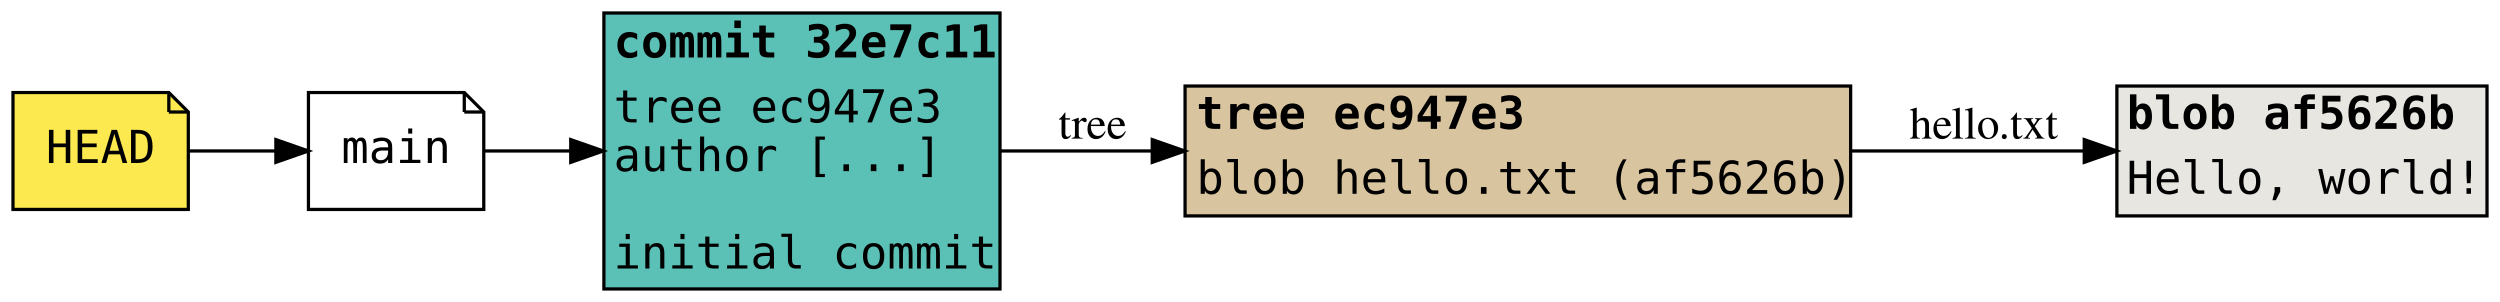
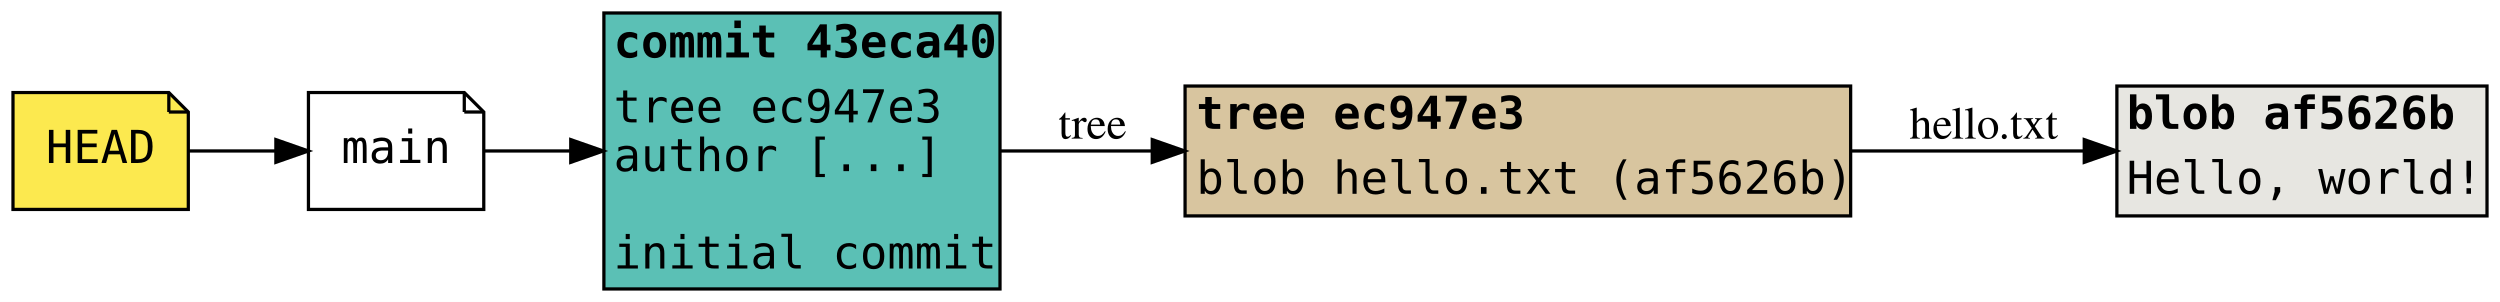
<svg xmlns="http://www.w3.org/2000/svg" width="770pt" height="93pt" viewBox="0.00 0.00 770.00 93.00">
-   <g id="graph0" class="graph" transform="scale(1 1) rotate(0) translate(4 89)">
+   <g id="graph0" class="graph git-graph" transform="scale(1 1) rotate(0) translate(4 89)">
    <polygon fill="white" stroke="transparent" points="-4,4 -4,-89 766,-89 766,4 -4,4" />
-     <g id="node1" class="node">
+     <g id="node1" class="node commit current">
      <polygon fill="#5bc0b5" stroke="transparent" points="182,0 182,-85 304,-85 304,0 182,0" />
-       <text text-anchor="start" x="185" y="-71.3" font-family="monospace" font-weight="bold" font-size="14.00" fill="#000000">commit 32e7c11</text>
+       <text text-anchor="start" x="185" y="-71.3" font-family="monospace" font-weight="bold" font-size="14.00" fill="#000000">commit 43eca40</text>
      <text text-anchor="start" x="185" y="-51.3" font-family="monospace" font-size="14.00" fill="#000000">tree ec947e3  </text>
      <text text-anchor="start" x="185" y="-36.3" font-family="monospace" font-size="14.00" fill="#000000">author [...]  </text>
      <text text-anchor="start" x="185" y="-21.3" font-family="monospace" font-size="14.00" fill="#000000">              </text>
      <text text-anchor="start" x="185" y="-6.3" font-family="monospace" font-size="14.00" fill="#000000">initial commit</text>
      <polygon fill="none" stroke="#000000" points="182,0 182,-85 304,-85 304,0 182,0" />
    </g>
-     <g id="node2" class="node">
+     <g id="node2" class="node tree current">
      <polygon fill="#d8c59f" stroke="transparent" points="361,-22.5 361,-62.5 566,-62.5 566,-22.5 361,-22.5" />
      <text text-anchor="start" x="364.5" y="-49.3" font-family="monospace" font-weight="bold" font-size="14.00" fill="#000000">tree ec947e3</text>
      <text text-anchor="start" x="364.5" y="-29.3" font-family="monospace" font-size="14.00" fill="#000000">blob hello.txt (af5626b)</text>
      <polygon fill="none" stroke="#000000" points="361,-22.5 361,-62.5 566,-62.5 566,-22.5 361,-22.5" />
    </g>
-     <g id="edge1" class="edge">
+     <g id="edge1" class="edge current">
      <path fill="none" stroke="#000000" d="M304.28,-42.5C318.82,-42.5 334.82,-42.5 350.89,-42.5" />
      <polygon fill="#000000" stroke="#000000" points="350.89,-46 360.89,-42.5 350.89,-39 350.89,-46" />
      <text text-anchor="middle" x="332.5" y="-46.3" font-family="Times,serif" font-size="14.00">tree</text>
    </g>
-     <g id="node3" class="node">
+     <g id="node3" class="node blob current">
      <polygon fill="#e7e6e1" stroke="transparent" points="648,-22.5 648,-62.5 762,-62.5 762,-22.5 648,-22.5" />
      <text text-anchor="start" x="651" y="-49.3" font-family="monospace" font-weight="bold" font-size="14.00" fill="#000000">blob af5626b</text>
      <text text-anchor="start" x="651" y="-29.3" font-family="monospace" font-size="14.00" fill="#000000">Hello, world!</text>
      <polygon fill="none" stroke="#000000" points="648,-22.5 648,-62.5 762,-62.5 762,-22.5 648,-22.5" />
    </g>
-     <g id="edge2" class="edge">
+     <g id="edge2" class="edge current">
      <path fill="none" stroke="#000000" d="M566.07,-42.5C590.28,-42.5 615.51,-42.5 637.67,-42.5" />
      <polygon fill="#000000" stroke="#000000" points="637.95,-46 647.95,-42.5 637.95,-39 637.95,-46" />
      <text text-anchor="middle" x="607" y="-46.3" font-family="Times,serif" font-size="14.00">hello.txt</text>
    </g>
-     <g id="node4" class="node">
+     <g id="node4" class="node ref">
      <polygon fill="white" stroke="black" points="139,-60.5 91,-60.5 91,-24.5 145,-24.5 145,-54.5 139,-60.5" />
      <polyline fill="none" stroke="black" points="139,-60.5 139,-54.5 " />
      <polyline fill="none" stroke="black" points="145,-54.5 139,-54.5 " />
      <text text-anchor="middle" x="118" y="-38.8" font-family="monospace" font-size="14.00">main</text>
    </g>
-     <g id="edge3" class="edge">
+     <g id="edge3" class="edge ref">
      <path fill="none" stroke="black" d="M145.09,-42.5C153.01,-42.5 162.12,-42.5 171.52,-42.5" />
      <polygon fill="black" stroke="black" points="171.79,-46 181.79,-42.5 171.79,-39 171.79,-46" />
    </g>
-     <g id="node5" class="node">
+     <g id="node5" class="node ref head">
      <polygon fill="#fce94f" stroke="black" points="48,-60.5 0,-60.5 0,-24.5 54,-24.5 54,-54.5 48,-60.5" />
      <polyline fill="none" stroke="black" points="48,-60.5 48,-54.5 " />
      <polyline fill="none" stroke="black" points="54,-54.5 48,-54.5 " />
      <text text-anchor="middle" x="27" y="-38.8" font-family="monospace" font-size="14.00">HEAD</text>
    </g>
-     <g id="edge4" class="edge">
+     <g id="edge4" class="edge ref">
      <path fill="none" stroke="black" d="M54.22,-42.5C62.55,-42.5 71.91,-42.5 80.82,-42.5" />
      <polygon fill="black" stroke="black" points="80.97,-46 90.97,-42.5 80.97,-39 80.97,-46" />
    </g>
  </g>
</svg>
